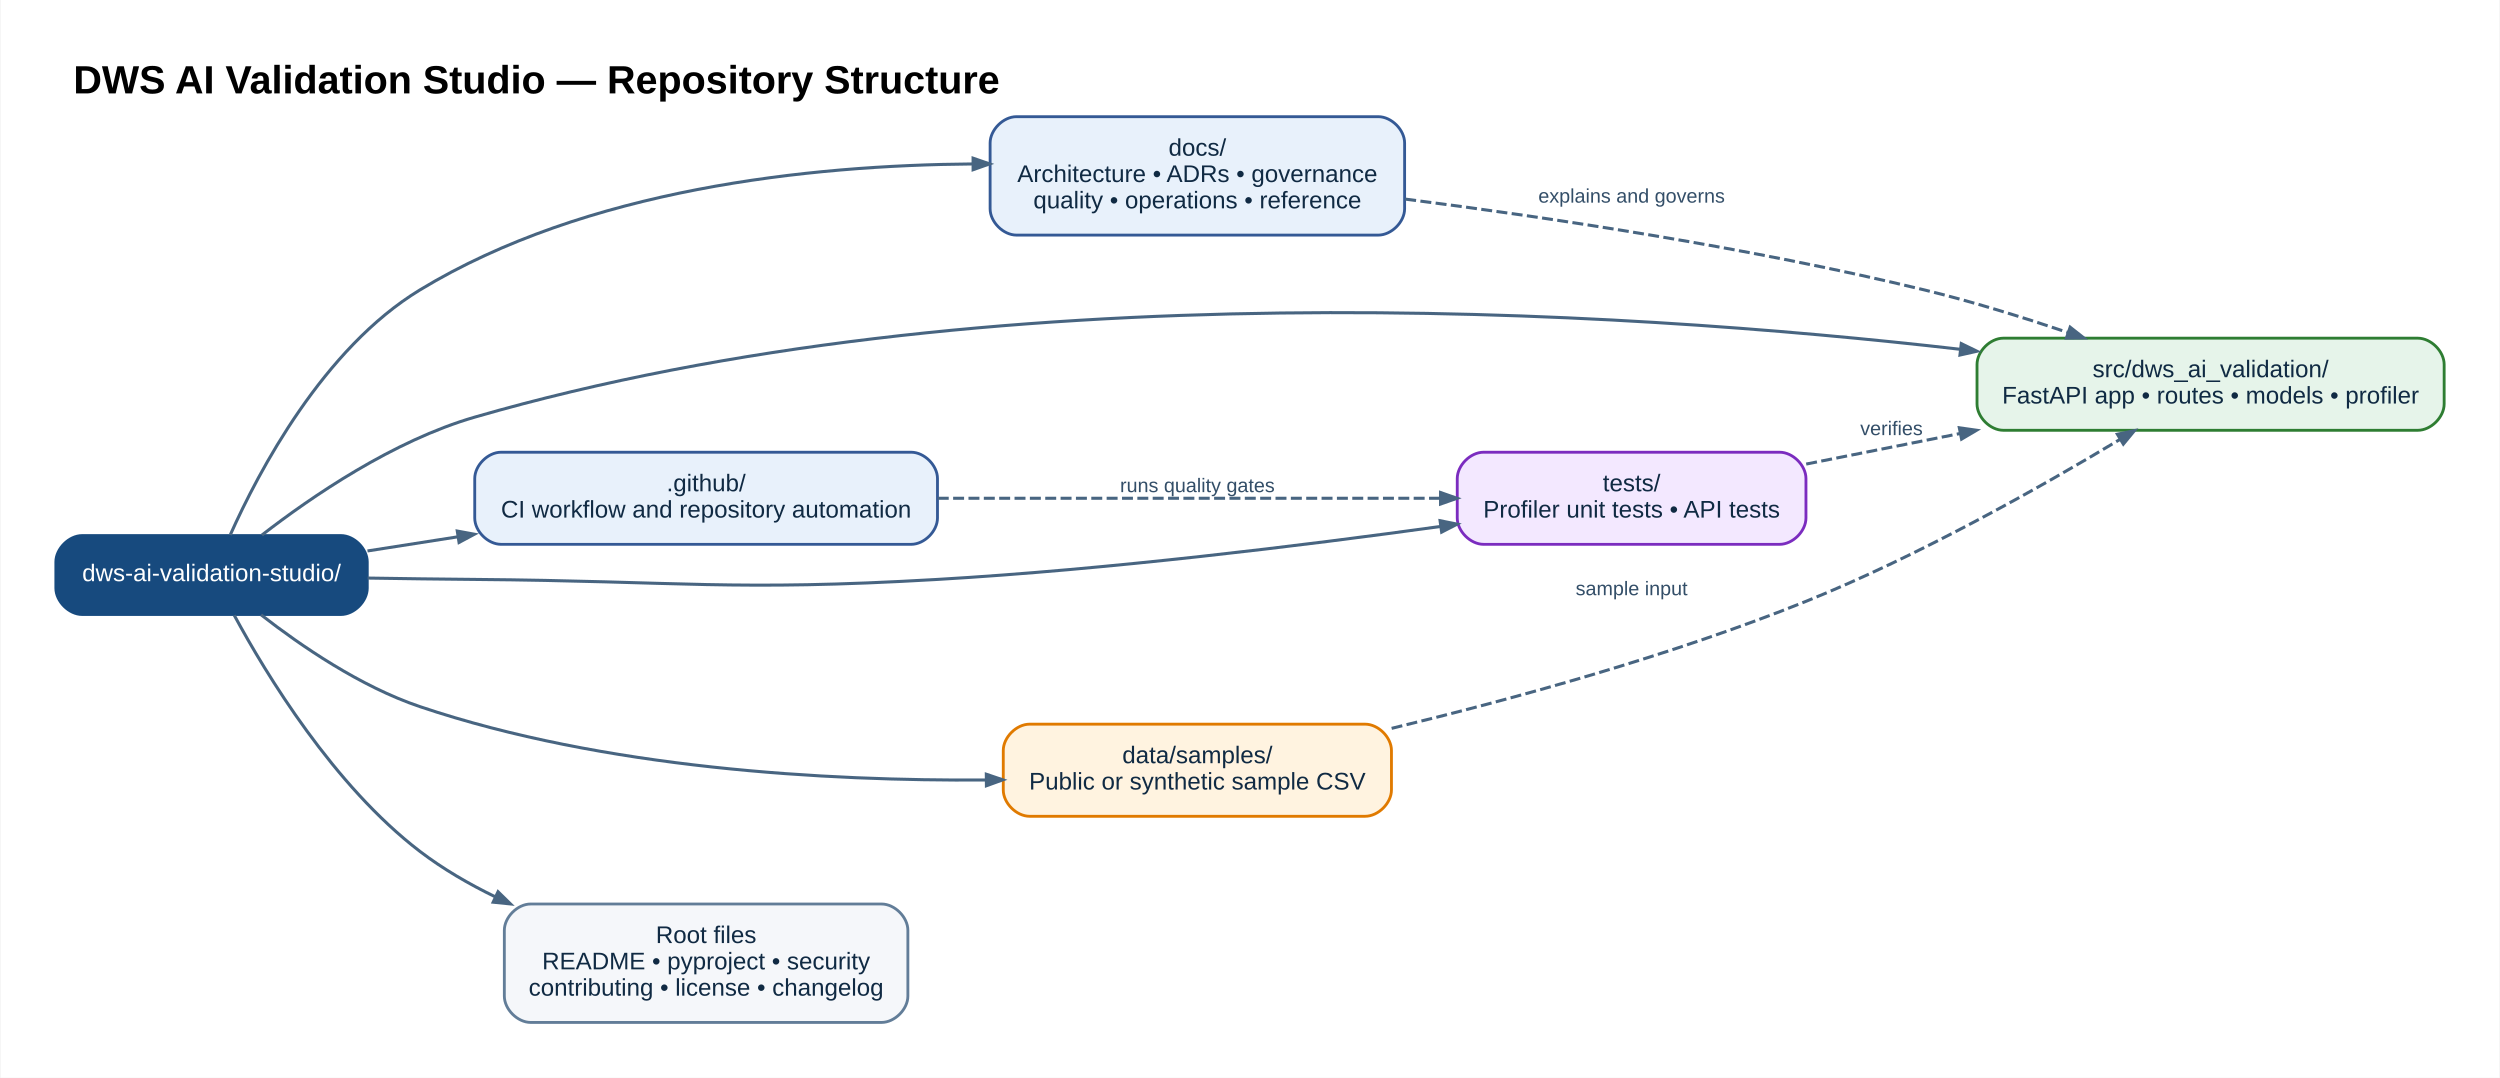
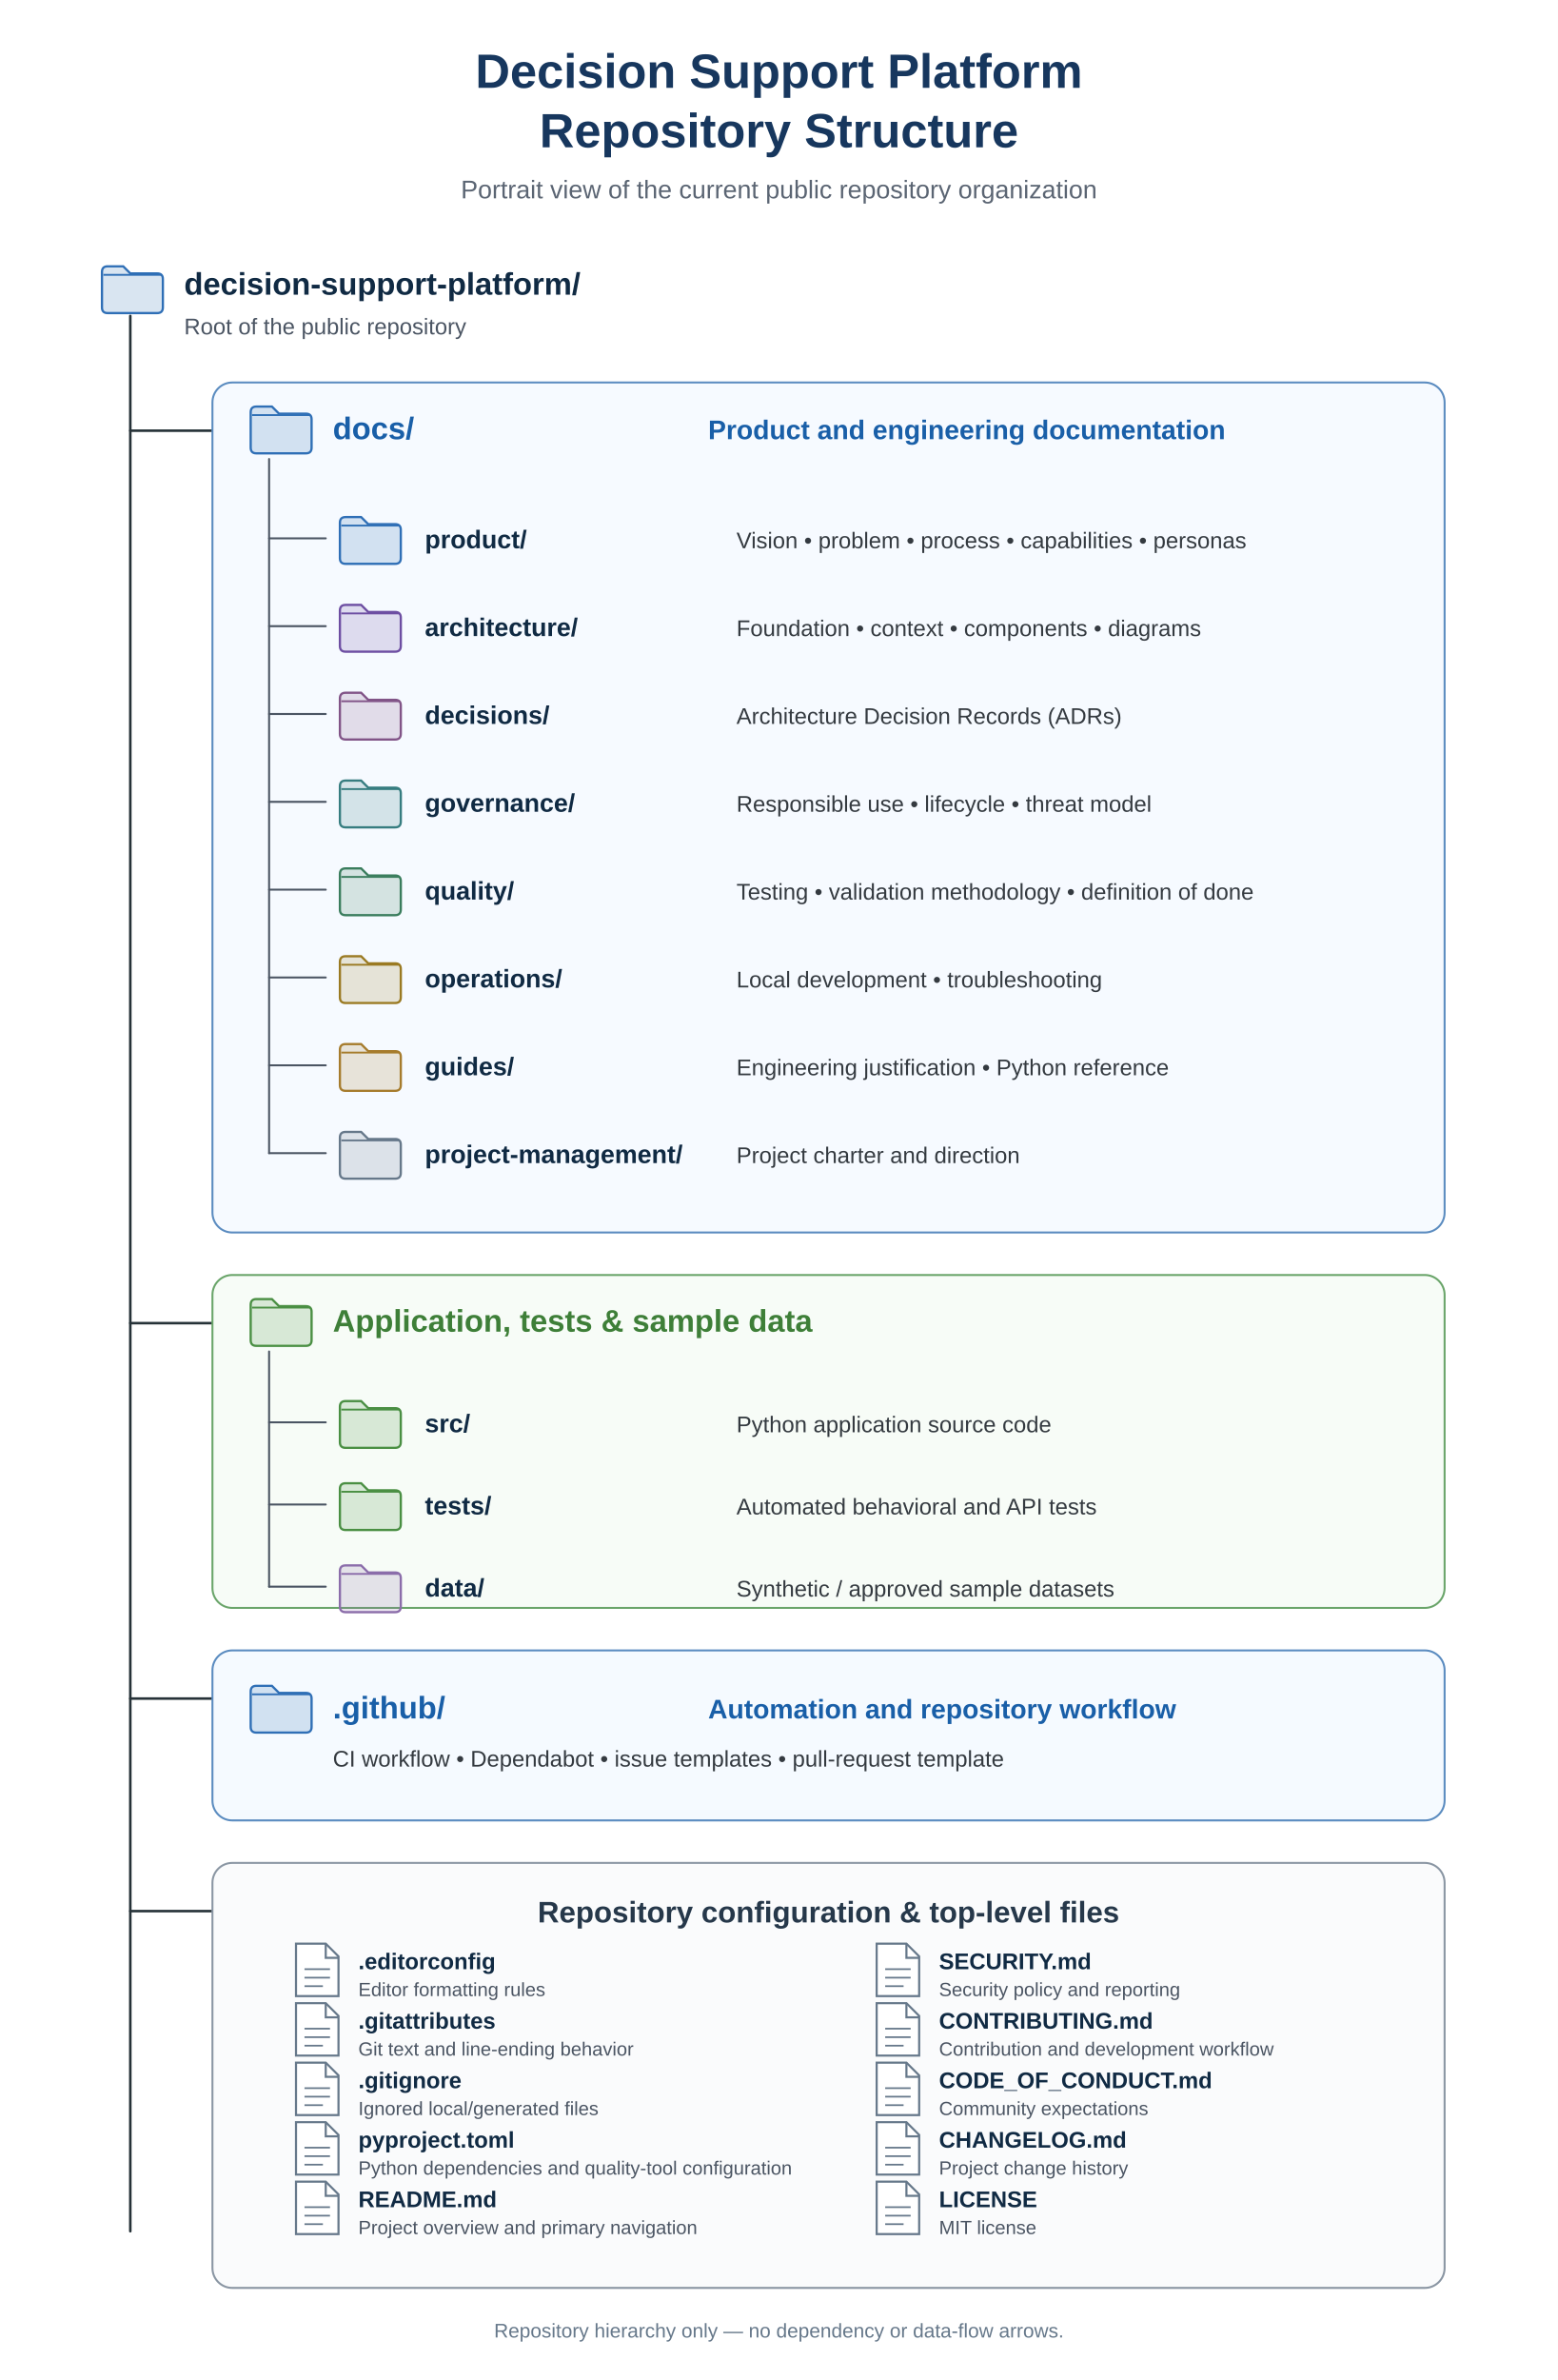
- <svg xmlns="http://www.w3.org/2000/svg" width="1139pt" height="491pt" viewBox="0.00 0.00 1139.40 491.40">
-   <g id="graph0" class="graph" transform="scale(1 1) rotate(0) translate(25.2 466.2)">
-     <polygon fill="white" stroke="transparent" points="-25.2,25.2 -25.2,-466.2 1114.2,-466.2 1114.2,25.2 -25.2,25.2" />
-     <text text-anchor="start" x="8" y="-423.6" font-family="Arial" font-weight="bold" font-size="18.00">DWS AI Validation Studio — Repository Structure</text>
-     <g id="node1" class="node">
-       <path fill="#174a7e" stroke="#174a7e" stroke-width="1.3" d="M130,-222C130,-222 12,-222 12,-222 6,-222 0,-216 0,-210 0,-210 0,-198 0,-198 0,-192 6,-186 12,-186 12,-186 130,-186 130,-186 136,-186 142,-192 142,-198 142,-198 142,-210 142,-210 142,-216 136,-222 130,-222" />
-       <text text-anchor="middle" x="71" y="-201.2" font-family="Arial" font-size="11.00" fill="white">dws-ai-validation-studio/</text>
-     </g>
-     <g id="node2" class="node">
-       <path fill="#e8f1fb" stroke="#345995" stroke-width="1.3" d="M603,-413C603,-413 438,-413 438,-413 432,-413 426,-407 426,-401 426,-401 426,-371 426,-371 426,-365 432,-359 438,-359 438,-359 603,-359 603,-359 609,-359 615,-365 615,-371 615,-371 615,-401 615,-401 615,-407 609,-413 603,-413" />
-       <text text-anchor="middle" x="520.5" y="-395.2" font-family="Arial" font-size="11.00" fill="#102a43">docs/</text>
-       <text text-anchor="middle" x="520.5" y="-383.2" font-family="Arial" font-size="11.00" fill="#102a43">Architecture • ADRs • governance</text>
-       <text text-anchor="middle" x="520.5" y="-371.2" font-family="Arial" font-size="11.00" fill="#102a43">quality • operations • reference</text>
-     </g>
-     <g id="edge1" class="edge">
-       <path fill="none" stroke="#486581" stroke-width="1.4" d="M79.52,-222.28C92.48,-251.28 121.95,-307.27 166,-334 241.88,-380.04 343.37,-390.86 418.14,-391.45" />
-       <polygon fill="#486581" stroke="#486581" stroke-width="1.4" points="418.24,-394.07 425.75,-391.47 418.25,-388.82 418.24,-394.07" />
-     </g>
-     <g id="node3" class="node">
-       <path fill="#e6f4ea" stroke="#2e7d32" stroke-width="1.3" d="M1077,-312C1077,-312 888,-312 888,-312 882,-312 876,-306 876,-300 876,-300 876,-282 876,-282 876,-276 882,-270 888,-270 888,-270 1077,-270 1077,-270 1083,-270 1089,-276 1089,-282 1089,-282 1089,-300 1089,-300 1089,-306 1083,-312 1077,-312" />
-       <text text-anchor="middle" x="982.5" y="-294.2" font-family="Arial" font-size="11.00" fill="#102a43">src/dws_ai_validation/</text>
-       <text text-anchor="middle" x="982.5" y="-282.2" font-family="Arial" font-size="11.00" fill="#102a43">FastAPI app • routes • models • profiler</text>
-     </g>
-     <g id="edge2" class="edge">
-       <path fill="none" stroke="#486581" stroke-width="1.4" d="M93.99,-222.25C116.68,-239.82 153.89,-265.27 191,-276 424.08,-343.41 712.18,-324.88 868.18,-306.95" />
-       <polygon fill="#486581" stroke="#486581" stroke-width="1.4" points="868.82,-309.52 875.97,-306.05 868.22,-304.31 868.82,-309.52" />
-     </g>
-     <g id="node4" class="node">
-       <path fill="#f3e8ff" stroke="#7b2cbf" stroke-width="1.3" d="M786,-260C786,-260 651,-260 651,-260 645,-260 639,-254 639,-248 639,-248 639,-230 639,-230 639,-224 645,-218 651,-218 651,-218 786,-218 786,-218 792,-218 798,-224 798,-230 798,-230 798,-248 798,-248 798,-254 792,-260 786,-260" />
-       <text text-anchor="middle" x="718.5" y="-242.2" font-family="Arial" font-size="11.00" fill="#102a43">tests/</text>
-       <text text-anchor="middle" x="718.5" y="-230.2" font-family="Arial" font-size="11.00" fill="#102a43">Profiler unit tests • API tests</text>
-     </g>
-     <g id="edge3" class="edge">
-       <path fill="none" stroke="#486581" stroke-width="1.4" d="M142.16,-202.62C158.21,-202.36 175.19,-202.13 191,-202 284.77,-201.21 308.38,-196.53 402,-202 479.9,-206.55 568.08,-217.38 631.36,-226.15" />
-       <polygon fill="#486581" stroke="#486581" stroke-width="1.4" points="631.17,-228.77 638.96,-227.21 631.89,-223.57 631.17,-228.77" />
-     </g>
-     <g id="node5" class="node">
-       <path fill="#fff3e0" stroke="#e07a00" stroke-width="1.3" d="M597,-136C597,-136 444,-136 444,-136 438,-136 432,-130 432,-124 432,-124 432,-106 432,-106 432,-100 438,-94 444,-94 444,-94 597,-94 597,-94 603,-94 609,-100 609,-106 609,-106 609,-124 609,-124 609,-130 603,-136 597,-136" />
-       <text text-anchor="middle" x="520.5" y="-118.2" font-family="Arial" font-size="11.00" fill="#102a43">data/samples/</text>
-       <text text-anchor="middle" x="520.5" y="-106.2" font-family="Arial" font-size="11.00" fill="#102a43">Public or synthetic sample CSV</text>
-     </g>
-     <g id="edge4" class="edge">
-       <path fill="none" stroke="#486581" stroke-width="1.4" d="M93.58,-185.86C111.67,-171.77 138.85,-153.15 166,-144 250.03,-115.69 351.38,-110.05 423.97,-110.54" />
-       <polygon fill="#486581" stroke="#486581" stroke-width="1.4" points="424.27,-113.17 431.79,-110.62 424.32,-107.92 424.27,-113.17" />
-     </g>
-     <g id="node6" class="node">
-       <path fill="#e8f1fb" stroke="#345995" stroke-width="1.3" d="M390,-260C390,-260 203,-260 203,-260 197,-260 191,-254 191,-248 191,-248 191,-230 191,-230 191,-224 197,-218 203,-218 203,-218 390,-218 390,-218 396,-218 402,-224 402,-230 402,-230 402,-248 402,-248 402,-254 396,-260 390,-260" />
-       <text text-anchor="middle" x="296.5" y="-242.2" font-family="Arial" font-size="11.00" fill="#102a43">.github/</text>
-       <text text-anchor="middle" x="296.5" y="-230.2" font-family="Arial" font-size="11.00" fill="#102a43">CI workflow and repository automation</text>
-     </g>
-     <g id="edge5" class="edge">
-       <path fill="none" stroke="#486581" stroke-width="1.4" d="M142.1,-214.98C155.17,-217.02 169.13,-219.21 183.1,-221.4" />
-       <polygon fill="#486581" stroke="#486581" stroke-width="1.4" points="183.04,-224.05 190.86,-222.61 183.85,-218.86 183.04,-224.05" />
-     </g>
-     <g id="node7" class="node">
-       <path fill="#f5f7fa" stroke="#627d98" stroke-width="1.3" d="M376.5,-54C376.5,-54 216.5,-54 216.5,-54 210.5,-54 204.5,-48 204.5,-42 204.5,-42 204.5,-12 204.5,-12 204.5,-6 210.5,0 216.5,0 216.5,0 376.5,0 376.5,0 382.5,0 388.5,-6 388.5,-12 388.5,-12 388.5,-42 388.5,-42 388.5,-48 382.5,-54 376.5,-54" />
-       <text text-anchor="middle" x="296.5" y="-36.2" font-family="Arial" font-size="11.00" fill="#102a43">Root files</text>
-       <text text-anchor="middle" x="296.5" y="-24.2" font-family="Arial" font-size="11.00" fill="#102a43">README • pyproject • security</text>
-       <text text-anchor="middle" x="296.5" y="-12.2" font-family="Arial" font-size="11.00" fill="#102a43">contributing • license • changelog</text>
-     </g>
-     <g id="edge6" class="edge">
-       <path fill="none" stroke="#486581" stroke-width="1.4" d="M81.37,-185.62C96.01,-158.56 126.75,-107.99 166,-78 176.45,-70.02 188.31,-63.12 200.5,-57.21" />
-       <polygon fill="#486581" stroke="#486581" stroke-width="1.4" points="201.63,-59.59 207.31,-54.03 199.4,-54.83 201.63,-59.59" />
-     </g>
-     <g id="edge7" class="edge">
-       <path fill="none" stroke="#486581" stroke-width="1.4" stroke-dasharray="5,2" d="M615.26,-375.42C681.87,-366.9 773.12,-353.16 852,-334 873.62,-328.75 896.81,-321.56 917.5,-314.57" />
-       <polygon fill="#486581" stroke="#486581" stroke-width="1.4" points="918.47,-317.01 924.71,-312.1 916.77,-312.04 918.47,-317.01" />
-       <text text-anchor="middle" x="718.5" y="-373.8" font-family="Arial" font-size="9.00" fill="#334e68">explains and governs</text>
-     </g>
-     <g id="edge8" class="edge">
-       <path fill="none" stroke="#486581" stroke-width="1.4" stroke-dasharray="5,2" d="M798.11,-254.6C820.14,-258.97 844.54,-263.82 868.16,-268.51" />
-       <polygon fill="#486581" stroke="#486581" stroke-width="1.4" points="867.93,-271.14 875.8,-270.02 868.96,-265.99 867.93,-271.14" />
-       <text text-anchor="middle" x="837" y="-267.8" font-family="Arial" font-size="9.00" fill="#334e68">verifies</text>
-     </g>
-     <g id="edge9" class="edge">
-       <path fill="none" stroke="#486581" stroke-width="1.4" stroke-dasharray="5,2" d="M609.08,-134.09C664.3,-147.41 736.53,-167.22 798,-192 849.36,-212.7 904.86,-244.02 941.22,-265.86" />
-       <polygon fill="#486581" stroke="#486581" stroke-width="1.4" points="940,-268.2 947.78,-269.83 942.72,-263.7 940,-268.2" />
-       <text text-anchor="middle" x="718.5" y="-194.8" font-family="Arial" font-size="9.00" fill="#334e68">sample input</text>
-     </g>
-     <g id="edge10" class="edge">
-       <path fill="none" stroke="#486581" stroke-width="1.4" stroke-dasharray="5,2" d="M402.13,-239C472.78,-239 564.91,-239 631.33,-239" />
-       <polygon fill="#486581" stroke="#486581" stroke-width="1.4" points="631.39,-241.63 638.89,-239 631.39,-236.38 631.39,-241.63" />
-       <text text-anchor="middle" x="520.5" y="-241.8" font-family="Arial" font-size="9.00" fill="#334e68">runs quality gates</text>
-     </g>
+ <svg xmlns="http://www.w3.org/2000/svg" width="1100" height="1680" viewBox="0 0 1100 1680">
+   <rect width="100%" height="100%" fill="#ffffff" />
+   <style>
+   .branch { stroke:#263238; stroke-width:1.8; fill:none; stroke-linecap:round; }
+   .subbranch { stroke:#4b5563; stroke-width:1.4; fill:none; stroke-linecap:round; }
+ </style>
+   <text x="550.0" y="62" font-family="Arial, Helvetica, sans-serif" font-size="34" font-weight="700" fill="#17375E" text-anchor="middle">Decision Support Platform</text>
+   <text x="550.0" y="104" font-family="Arial, Helvetica, sans-serif" font-size="34" font-weight="700" fill="#17375E" text-anchor="middle">Repository Structure</text>
+   <text x="550.0" y="140" font-family="Arial, Helvetica, sans-serif" font-size="18" font-weight="400" fill="#5B6573" text-anchor="middle">Portrait view of the current public repository organization</text>
+   <g transform="translate(70,185)">
+     <path d="M2 7 Q2 3 6 3 H17 L22 8 H41 Q45 8 45 12 V32 Q45 36 41 36 H6 Q2 36 2 32 Z" fill="#2f6fb6" fill-opacity="0.18" stroke="#2f6fb6" stroke-width="1.6" />
+     <path d="M3 9 H44" stroke="#2f6fb6" stroke-width="1.3" />
  </g>
+   <text x="130" y="208" font-family="Arial, Helvetica, sans-serif" font-size="22" font-weight="700" fill="#102A43" text-anchor="start">decision-support-platform/</text>
+   <text x="130" y="236" font-family="Arial, Helvetica, sans-serif" font-size="16" font-weight="400" fill="#4B5563" text-anchor="start">Root of the public repository</text>
+   <path class="branch" d="M 92 223 V 1575" />
+   <path class="branch" d="M 92 304 H 150" />
+   <rect x="150" y="270" width="870" height="600" rx="14" fill="#F6FAFF" stroke="#5B8CC0" stroke-width="1.4" />
+   <g transform="translate(175,284)">
+     <path d="M2 7 Q2 3 6 3 H17 L22 8 H41 Q45 8 45 12 V32 Q45 36 41 36 H6 Q2 36 2 32 Z" fill="#2f6fb6" fill-opacity="0.18" stroke="#2f6fb6" stroke-width="1.6" />
+     <path d="M3 9 H44" stroke="#2f6fb6" stroke-width="1.3" />
+   </g>
+   <text x="235" y="310" font-family="Arial, Helvetica, sans-serif" font-size="22" font-weight="700" fill="#195FA8" text-anchor="start">docs/</text>
+   <text x="500" y="310" font-family="Arial, Helvetica, sans-serif" font-size="19" font-weight="600" fill="#195FA8" text-anchor="start">Product and engineering documentation</text>
+   <path class="subbranch" d="M 190 324 V 814" />
+   <path class="subbranch" d="M 190 380 H 230" />
+   <g transform="translate(238,362)">
+     <path d="M2 7 Q2 3 6 3 H17 L22 8 H41 Q45 8 45 12 V32 Q45 36 41 36 H6 Q2 36 2 32 Z" fill="#2f6fb6" fill-opacity="0.18" stroke="#2f6fb6" stroke-width="1.6" />
+     <path d="M3 9 H44" stroke="#2f6fb6" stroke-width="1.3" />
+   </g>
+   <text x="300" y="387" font-family="Arial, Helvetica, sans-serif" font-size="18" font-weight="700" fill="#102A43" text-anchor="start">product/</text>
+   <text x="520" y="387" font-family="Arial, Helvetica, sans-serif" font-size="16" font-weight="400" fill="#343A40" text-anchor="start">Vision • problem • process • capabilities • personas</text>
+   <path class="subbranch" d="M 190 442 H 230" />
+   <g transform="translate(238,424)">
+     <path d="M2 7 Q2 3 6 3 H17 L22 8 H41 Q45 8 45 12 V32 Q45 36 41 36 H6 Q2 36 2 32 Z" fill="#6D4EA2" fill-opacity="0.18" stroke="#6D4EA2" stroke-width="1.6" />
+     <path d="M3 9 H44" stroke="#6D4EA2" stroke-width="1.3" />
+   </g>
+   <text x="300" y="449" font-family="Arial, Helvetica, sans-serif" font-size="18" font-weight="700" fill="#102A43" text-anchor="start">architecture/</text>
+   <text x="520" y="449" font-family="Arial, Helvetica, sans-serif" font-size="16" font-weight="400" fill="#343A40" text-anchor="start">Foundation • context • components • diagrams</text>
+   <path class="subbranch" d="M 190 504 H 230" />
+   <g transform="translate(238,486)">
+     <path d="M2 7 Q2 3 6 3 H17 L22 8 H41 Q45 8 45 12 V32 Q45 36 41 36 H6 Q2 36 2 32 Z" fill="#815487" fill-opacity="0.18" stroke="#815487" stroke-width="1.6" />
+     <path d="M3 9 H44" stroke="#815487" stroke-width="1.3" />
+   </g>
+   <text x="300" y="511" font-family="Arial, Helvetica, sans-serif" font-size="18" font-weight="700" fill="#102A43" text-anchor="start">decisions/</text>
+   <text x="520" y="511" font-family="Arial, Helvetica, sans-serif" font-size="16" font-weight="400" fill="#343A40" text-anchor="start">Architecture Decision Records (ADRs)</text>
+   <path class="subbranch" d="M 190 566 H 230" />
+   <g transform="translate(238,548)">
+     <path d="M2 7 Q2 3 6 3 H17 L22 8 H41 Q45 8 45 12 V32 Q45 36 41 36 H6 Q2 36 2 32 Z" fill="#367D80" fill-opacity="0.18" stroke="#367D80" stroke-width="1.6" />
+     <path d="M3 9 H44" stroke="#367D80" stroke-width="1.3" />
+   </g>
+   <text x="300" y="573" font-family="Arial, Helvetica, sans-serif" font-size="18" font-weight="700" fill="#102A43" text-anchor="start">governance/</text>
+   <text x="520" y="573" font-family="Arial, Helvetica, sans-serif" font-size="16" font-weight="400" fill="#343A40" text-anchor="start">Responsible use • lifecycle • threat model</text>
+   <path class="subbranch" d="M 190 628 H 230" />
+   <g transform="translate(238,610)">
+     <path d="M2 7 Q2 3 6 3 H17 L22 8 H41 Q45 8 45 12 V32 Q45 36 41 36 H6 Q2 36 2 32 Z" fill="#3A7D5D" fill-opacity="0.18" stroke="#3A7D5D" stroke-width="1.6" />
+     <path d="M3 9 H44" stroke="#3A7D5D" stroke-width="1.3" />
+   </g>
+   <text x="300" y="635" font-family="Arial, Helvetica, sans-serif" font-size="18" font-weight="700" fill="#102A43" text-anchor="start">quality/</text>
+   <text x="520" y="635" font-family="Arial, Helvetica, sans-serif" font-size="16" font-weight="400" fill="#343A40" text-anchor="start">Testing • validation methodology • definition of done</text>
+   <path class="subbranch" d="M 190 690 H 230" />
+   <g transform="translate(238,672)">
+     <path d="M2 7 Q2 3 6 3 H17 L22 8 H41 Q45 8 45 12 V32 Q45 36 41 36 H6 Q2 36 2 32 Z" fill="#9A7A22" fill-opacity="0.18" stroke="#9A7A22" stroke-width="1.6" />
+     <path d="M3 9 H44" stroke="#9A7A22" stroke-width="1.3" />
+   </g>
+   <text x="300" y="697" font-family="Arial, Helvetica, sans-serif" font-size="18" font-weight="700" fill="#102A43" text-anchor="start">operations/</text>
+   <text x="520" y="697" font-family="Arial, Helvetica, sans-serif" font-size="16" font-weight="400" fill="#343A40" text-anchor="start">Local development • troubleshooting</text>
+   <path class="subbranch" d="M 190 752 H 230" />
+   <g transform="translate(238,734)">
+     <path d="M2 7 Q2 3 6 3 H17 L22 8 H41 Q45 8 45 12 V32 Q45 36 41 36 H6 Q2 36 2 32 Z" fill="#A67C2D" fill-opacity="0.18" stroke="#A67C2D" stroke-width="1.6" />
+     <path d="M3 9 H44" stroke="#A67C2D" stroke-width="1.3" />
+   </g>
+   <text x="300" y="759" font-family="Arial, Helvetica, sans-serif" font-size="18" font-weight="700" fill="#102A43" text-anchor="start">guides/</text>
+   <text x="520" y="759" font-family="Arial, Helvetica, sans-serif" font-size="16" font-weight="400" fill="#343A40" text-anchor="start">Engineering justification • Python reference</text>
+   <path class="subbranch" d="M 190 814 H 230" />
+   <g transform="translate(238,796)">
+     <path d="M2 7 Q2 3 6 3 H17 L22 8 H41 Q45 8 45 12 V32 Q45 36 41 36 H6 Q2 36 2 32 Z" fill="#66788A" fill-opacity="0.18" stroke="#66788A" stroke-width="1.6" />
+     <path d="M3 9 H44" stroke="#66788A" stroke-width="1.3" />
+   </g>
+   <text x="300" y="821" font-family="Arial, Helvetica, sans-serif" font-size="18" font-weight="700" fill="#102A43" text-anchor="start">project-management/</text>
+   <text x="520" y="821" font-family="Arial, Helvetica, sans-serif" font-size="16" font-weight="400" fill="#343A40" text-anchor="start">Project charter and direction</text>
+   <path class="branch" d="M 92 934 H 150" />
+   <rect x="150" y="900" width="870" height="235" rx="14" fill="#F7FCF7" stroke="#6AA56A" stroke-width="1.4" />
+   <g transform="translate(175,914)">
+     <path d="M2 7 Q2 3 6 3 H17 L22 8 H41 Q45 8 45 12 V32 Q45 36 41 36 H6 Q2 36 2 32 Z" fill="#4A8F43" fill-opacity="0.18" stroke="#4A8F43" stroke-width="1.6" />
+     <path d="M3 9 H44" stroke="#4A8F43" stroke-width="1.3" />
+   </g>
+   <text x="235" y="940" font-family="Arial, Helvetica, sans-serif" font-size="22" font-weight="700" fill="#3E7F38" text-anchor="start">Application, tests &amp; sample data</text>
+   <path class="subbranch" d="M 190 954 V 1120" />
+   <path class="subbranch" d="M 190 1004 H 230" />
+   <g transform="translate(238,986)">
+     <path d="M2 7 Q2 3 6 3 H17 L22 8 H41 Q45 8 45 12 V32 Q45 36 41 36 H6 Q2 36 2 32 Z" fill="#4A8F43" fill-opacity="0.18" stroke="#4A8F43" stroke-width="1.6" />
+     <path d="M3 9 H44" stroke="#4A8F43" stroke-width="1.3" />
+   </g>
+   <text x="300" y="1011" font-family="Arial, Helvetica, sans-serif" font-size="18" font-weight="700" fill="#102A43" text-anchor="start">src/</text>
+   <text x="520" y="1011" font-family="Arial, Helvetica, sans-serif" font-size="16" font-weight="400" fill="#343A40" text-anchor="start">Python application source code</text>
+   <path class="subbranch" d="M 190 1062 H 230" />
+   <g transform="translate(238,1044)">
+     <path d="M2 7 Q2 3 6 3 H17 L22 8 H41 Q45 8 45 12 V32 Q45 36 41 36 H6 Q2 36 2 32 Z" fill="#4A8F43" fill-opacity="0.18" stroke="#4A8F43" stroke-width="1.6" />
+     <path d="M3 9 H44" stroke="#4A8F43" stroke-width="1.3" />
+   </g>
+   <text x="300" y="1069" font-family="Arial, Helvetica, sans-serif" font-size="18" font-weight="700" fill="#102A43" text-anchor="start">tests/</text>
+   <text x="520" y="1069" font-family="Arial, Helvetica, sans-serif" font-size="16" font-weight="400" fill="#343A40" text-anchor="start">Automated behavioral and API tests</text>
+   <path class="subbranch" d="M 190 1120 H 230" />
+   <g transform="translate(238,1102)">
+     <path d="M2 7 Q2 3 6 3 H17 L22 8 H41 Q45 8 45 12 V32 Q45 36 41 36 H6 Q2 36 2 32 Z" fill="#8B6DAA" fill-opacity="0.18" stroke="#8B6DAA" stroke-width="1.6" />
+     <path d="M3 9 H44" stroke="#8B6DAA" stroke-width="1.3" />
+   </g>
+   <text x="300" y="1127" font-family="Arial, Helvetica, sans-serif" font-size="18" font-weight="700" fill="#102A43" text-anchor="start">data/</text>
+   <text x="520" y="1127" font-family="Arial, Helvetica, sans-serif" font-size="16" font-weight="400" fill="#343A40" text-anchor="start">Synthetic / approved sample datasets</text>
+   <path class="branch" d="M 92 1199 H 150" />
+   <rect x="150" y="1165" width="870" height="120" rx="14" fill="#F5FAFF" stroke="#5B8CC0" stroke-width="1.4" />
+   <g transform="translate(175,1187)">
+     <path d="M2 7 Q2 3 6 3 H17 L22 8 H41 Q45 8 45 12 V32 Q45 36 41 36 H6 Q2 36 2 32 Z" fill="#2f6fb6" fill-opacity="0.18" stroke="#2f6fb6" stroke-width="1.6" />
+     <path d="M3 9 H44" stroke="#2f6fb6" stroke-width="1.3" />
+   </g>
+   <text x="235" y="1213" font-family="Arial, Helvetica, sans-serif" font-size="22" font-weight="700" fill="#195FA8" text-anchor="start">.github/</text>
+   <text x="500" y="1213" font-family="Arial, Helvetica, sans-serif" font-size="19" font-weight="600" fill="#195FA8" text-anchor="start">Automation and repository workflow</text>
+   <text x="235" y="1247" font-family="Arial, Helvetica, sans-serif" font-size="16" font-weight="400" fill="#343A40" text-anchor="start">CI workflow • Dependabot • issue templates • pull-request template</text>
+   <path class="branch" d="M 92 1349 H 150" />
+   <rect x="150" y="1315" width="870" height="300" rx="14" fill="#FAFBFC" stroke="#8A96A3" stroke-width="1.4" />
+   <text x="585" y="1357" font-family="Arial, Helvetica, sans-serif" font-size="21" font-weight="700" fill="#26384A" text-anchor="middle">Repository configuration &amp; top-level files</text>
+   <g transform="translate(205,1370)">
+     <path d="M4 2 H25 L34 11 V39 H4 Z" fill="white" stroke="#66788A" stroke-width="1.5" />
+     <path d="M25 2 V12 H34" fill="none" stroke="#66788A" stroke-width="1.5" />
+     <path d="M10 20 H28 M10 26 H28 M10 32 H23" stroke="#66788A" stroke-width="1.2" />
+   </g>
+   <text x="253" y="1390" font-family="Arial, Helvetica, sans-serif" font-size="16" font-weight="700" fill="#102A43" text-anchor="start">.editorconfig</text>
+   <text x="253" y="1409" font-family="Arial, Helvetica, sans-serif" font-size="13.5" font-weight="400" fill="#4B5563" text-anchor="start">Editor formatting rules</text>
+   <g transform="translate(205,1412)">
+     <path d="M4 2 H25 L34 11 V39 H4 Z" fill="white" stroke="#66788A" stroke-width="1.5" />
+     <path d="M25 2 V12 H34" fill="none" stroke="#66788A" stroke-width="1.5" />
+     <path d="M10 20 H28 M10 26 H28 M10 32 H23" stroke="#66788A" stroke-width="1.2" />
+   </g>
+   <text x="253" y="1432" font-family="Arial, Helvetica, sans-serif" font-size="16" font-weight="700" fill="#102A43" text-anchor="start">.gitattributes</text>
+   <text x="253" y="1451" font-family="Arial, Helvetica, sans-serif" font-size="13.5" font-weight="400" fill="#4B5563" text-anchor="start">Git text and line-ending behavior</text>
+   <g transform="translate(205,1454)">
+     <path d="M4 2 H25 L34 11 V39 H4 Z" fill="white" stroke="#66788A" stroke-width="1.5" />
+     <path d="M25 2 V12 H34" fill="none" stroke="#66788A" stroke-width="1.5" />
+     <path d="M10 20 H28 M10 26 H28 M10 32 H23" stroke="#66788A" stroke-width="1.2" />
+   </g>
+   <text x="253" y="1474" font-family="Arial, Helvetica, sans-serif" font-size="16" font-weight="700" fill="#102A43" text-anchor="start">.gitignore</text>
+   <text x="253" y="1493" font-family="Arial, Helvetica, sans-serif" font-size="13.5" font-weight="400" fill="#4B5563" text-anchor="start">Ignored local/generated files</text>
+   <g transform="translate(205,1496)">
+     <path d="M4 2 H25 L34 11 V39 H4 Z" fill="white" stroke="#66788A" stroke-width="1.5" />
+     <path d="M25 2 V12 H34" fill="none" stroke="#66788A" stroke-width="1.5" />
+     <path d="M10 20 H28 M10 26 H28 M10 32 H23" stroke="#66788A" stroke-width="1.2" />
+   </g>
+   <text x="253" y="1516" font-family="Arial, Helvetica, sans-serif" font-size="16" font-weight="700" fill="#102A43" text-anchor="start">pyproject.toml</text>
+   <text x="253" y="1535" font-family="Arial, Helvetica, sans-serif" font-size="13.5" font-weight="400" fill="#4B5563" text-anchor="start">Python dependencies and quality-tool configuration</text>
+   <g transform="translate(205,1538)">
+     <path d="M4 2 H25 L34 11 V39 H4 Z" fill="white" stroke="#66788A" stroke-width="1.5" />
+     <path d="M25 2 V12 H34" fill="none" stroke="#66788A" stroke-width="1.5" />
+     <path d="M10 20 H28 M10 26 H28 M10 32 H23" stroke="#66788A" stroke-width="1.2" />
+   </g>
+   <text x="253" y="1558" font-family="Arial, Helvetica, sans-serif" font-size="16" font-weight="700" fill="#102A43" text-anchor="start">README.md</text>
+   <text x="253" y="1577" font-family="Arial, Helvetica, sans-serif" font-size="13.5" font-weight="400" fill="#4B5563" text-anchor="start">Project overview and primary navigation</text>
+   <g transform="translate(615,1370)">
+     <path d="M4 2 H25 L34 11 V39 H4 Z" fill="white" stroke="#66788A" stroke-width="1.5" />
+     <path d="M25 2 V12 H34" fill="none" stroke="#66788A" stroke-width="1.5" />
+     <path d="M10 20 H28 M10 26 H28 M10 32 H23" stroke="#66788A" stroke-width="1.2" />
+   </g>
+   <text x="663" y="1390" font-family="Arial, Helvetica, sans-serif" font-size="16" font-weight="700" fill="#102A43" text-anchor="start">SECURITY.md</text>
+   <text x="663" y="1409" font-family="Arial, Helvetica, sans-serif" font-size="13.5" font-weight="400" fill="#4B5563" text-anchor="start">Security policy and reporting</text>
+   <g transform="translate(615,1412)">
+     <path d="M4 2 H25 L34 11 V39 H4 Z" fill="white" stroke="#66788A" stroke-width="1.5" />
+     <path d="M25 2 V12 H34" fill="none" stroke="#66788A" stroke-width="1.5" />
+     <path d="M10 20 H28 M10 26 H28 M10 32 H23" stroke="#66788A" stroke-width="1.2" />
+   </g>
+   <text x="663" y="1432" font-family="Arial, Helvetica, sans-serif" font-size="16" font-weight="700" fill="#102A43" text-anchor="start">CONTRIBUTING.md</text>
+   <text x="663" y="1451" font-family="Arial, Helvetica, sans-serif" font-size="13.5" font-weight="400" fill="#4B5563" text-anchor="start">Contribution and development workflow</text>
+   <g transform="translate(615,1454)">
+     <path d="M4 2 H25 L34 11 V39 H4 Z" fill="white" stroke="#66788A" stroke-width="1.5" />
+     <path d="M25 2 V12 H34" fill="none" stroke="#66788A" stroke-width="1.5" />
+     <path d="M10 20 H28 M10 26 H28 M10 32 H23" stroke="#66788A" stroke-width="1.2" />
+   </g>
+   <text x="663" y="1474" font-family="Arial, Helvetica, sans-serif" font-size="16" font-weight="700" fill="#102A43" text-anchor="start">CODE_OF_CONDUCT.md</text>
+   <text x="663" y="1493" font-family="Arial, Helvetica, sans-serif" font-size="13.5" font-weight="400" fill="#4B5563" text-anchor="start">Community expectations</text>
+   <g transform="translate(615,1496)">
+     <path d="M4 2 H25 L34 11 V39 H4 Z" fill="white" stroke="#66788A" stroke-width="1.5" />
+     <path d="M25 2 V12 H34" fill="none" stroke="#66788A" stroke-width="1.5" />
+     <path d="M10 20 H28 M10 26 H28 M10 32 H23" stroke="#66788A" stroke-width="1.2" />
+   </g>
+   <text x="663" y="1516" font-family="Arial, Helvetica, sans-serif" font-size="16" font-weight="700" fill="#102A43" text-anchor="start">CHANGELOG.md</text>
+   <text x="663" y="1535" font-family="Arial, Helvetica, sans-serif" font-size="13.5" font-weight="400" fill="#4B5563" text-anchor="start">Project change history</text>
+   <g transform="translate(615,1538)">
+     <path d="M4 2 H25 L34 11 V39 H4 Z" fill="white" stroke="#66788A" stroke-width="1.5" />
+     <path d="M25 2 V12 H34" fill="none" stroke="#66788A" stroke-width="1.5" />
+     <path d="M10 20 H28 M10 26 H28 M10 32 H23" stroke="#66788A" stroke-width="1.2" />
+   </g>
+   <text x="663" y="1558" font-family="Arial, Helvetica, sans-serif" font-size="16" font-weight="700" fill="#102A43" text-anchor="start">LICENSE</text>
+   <text x="663" y="1577" font-family="Arial, Helvetica, sans-serif" font-size="13.5" font-weight="400" fill="#4B5563" text-anchor="start">MIT license</text>
+   <text x="550.0" y="1650" font-family="Arial, Helvetica, sans-serif" font-size="14" font-weight="400" fill="#66788A" text-anchor="middle">Repository hierarchy only — no dependency or data-flow arrows.</text>
</svg>
